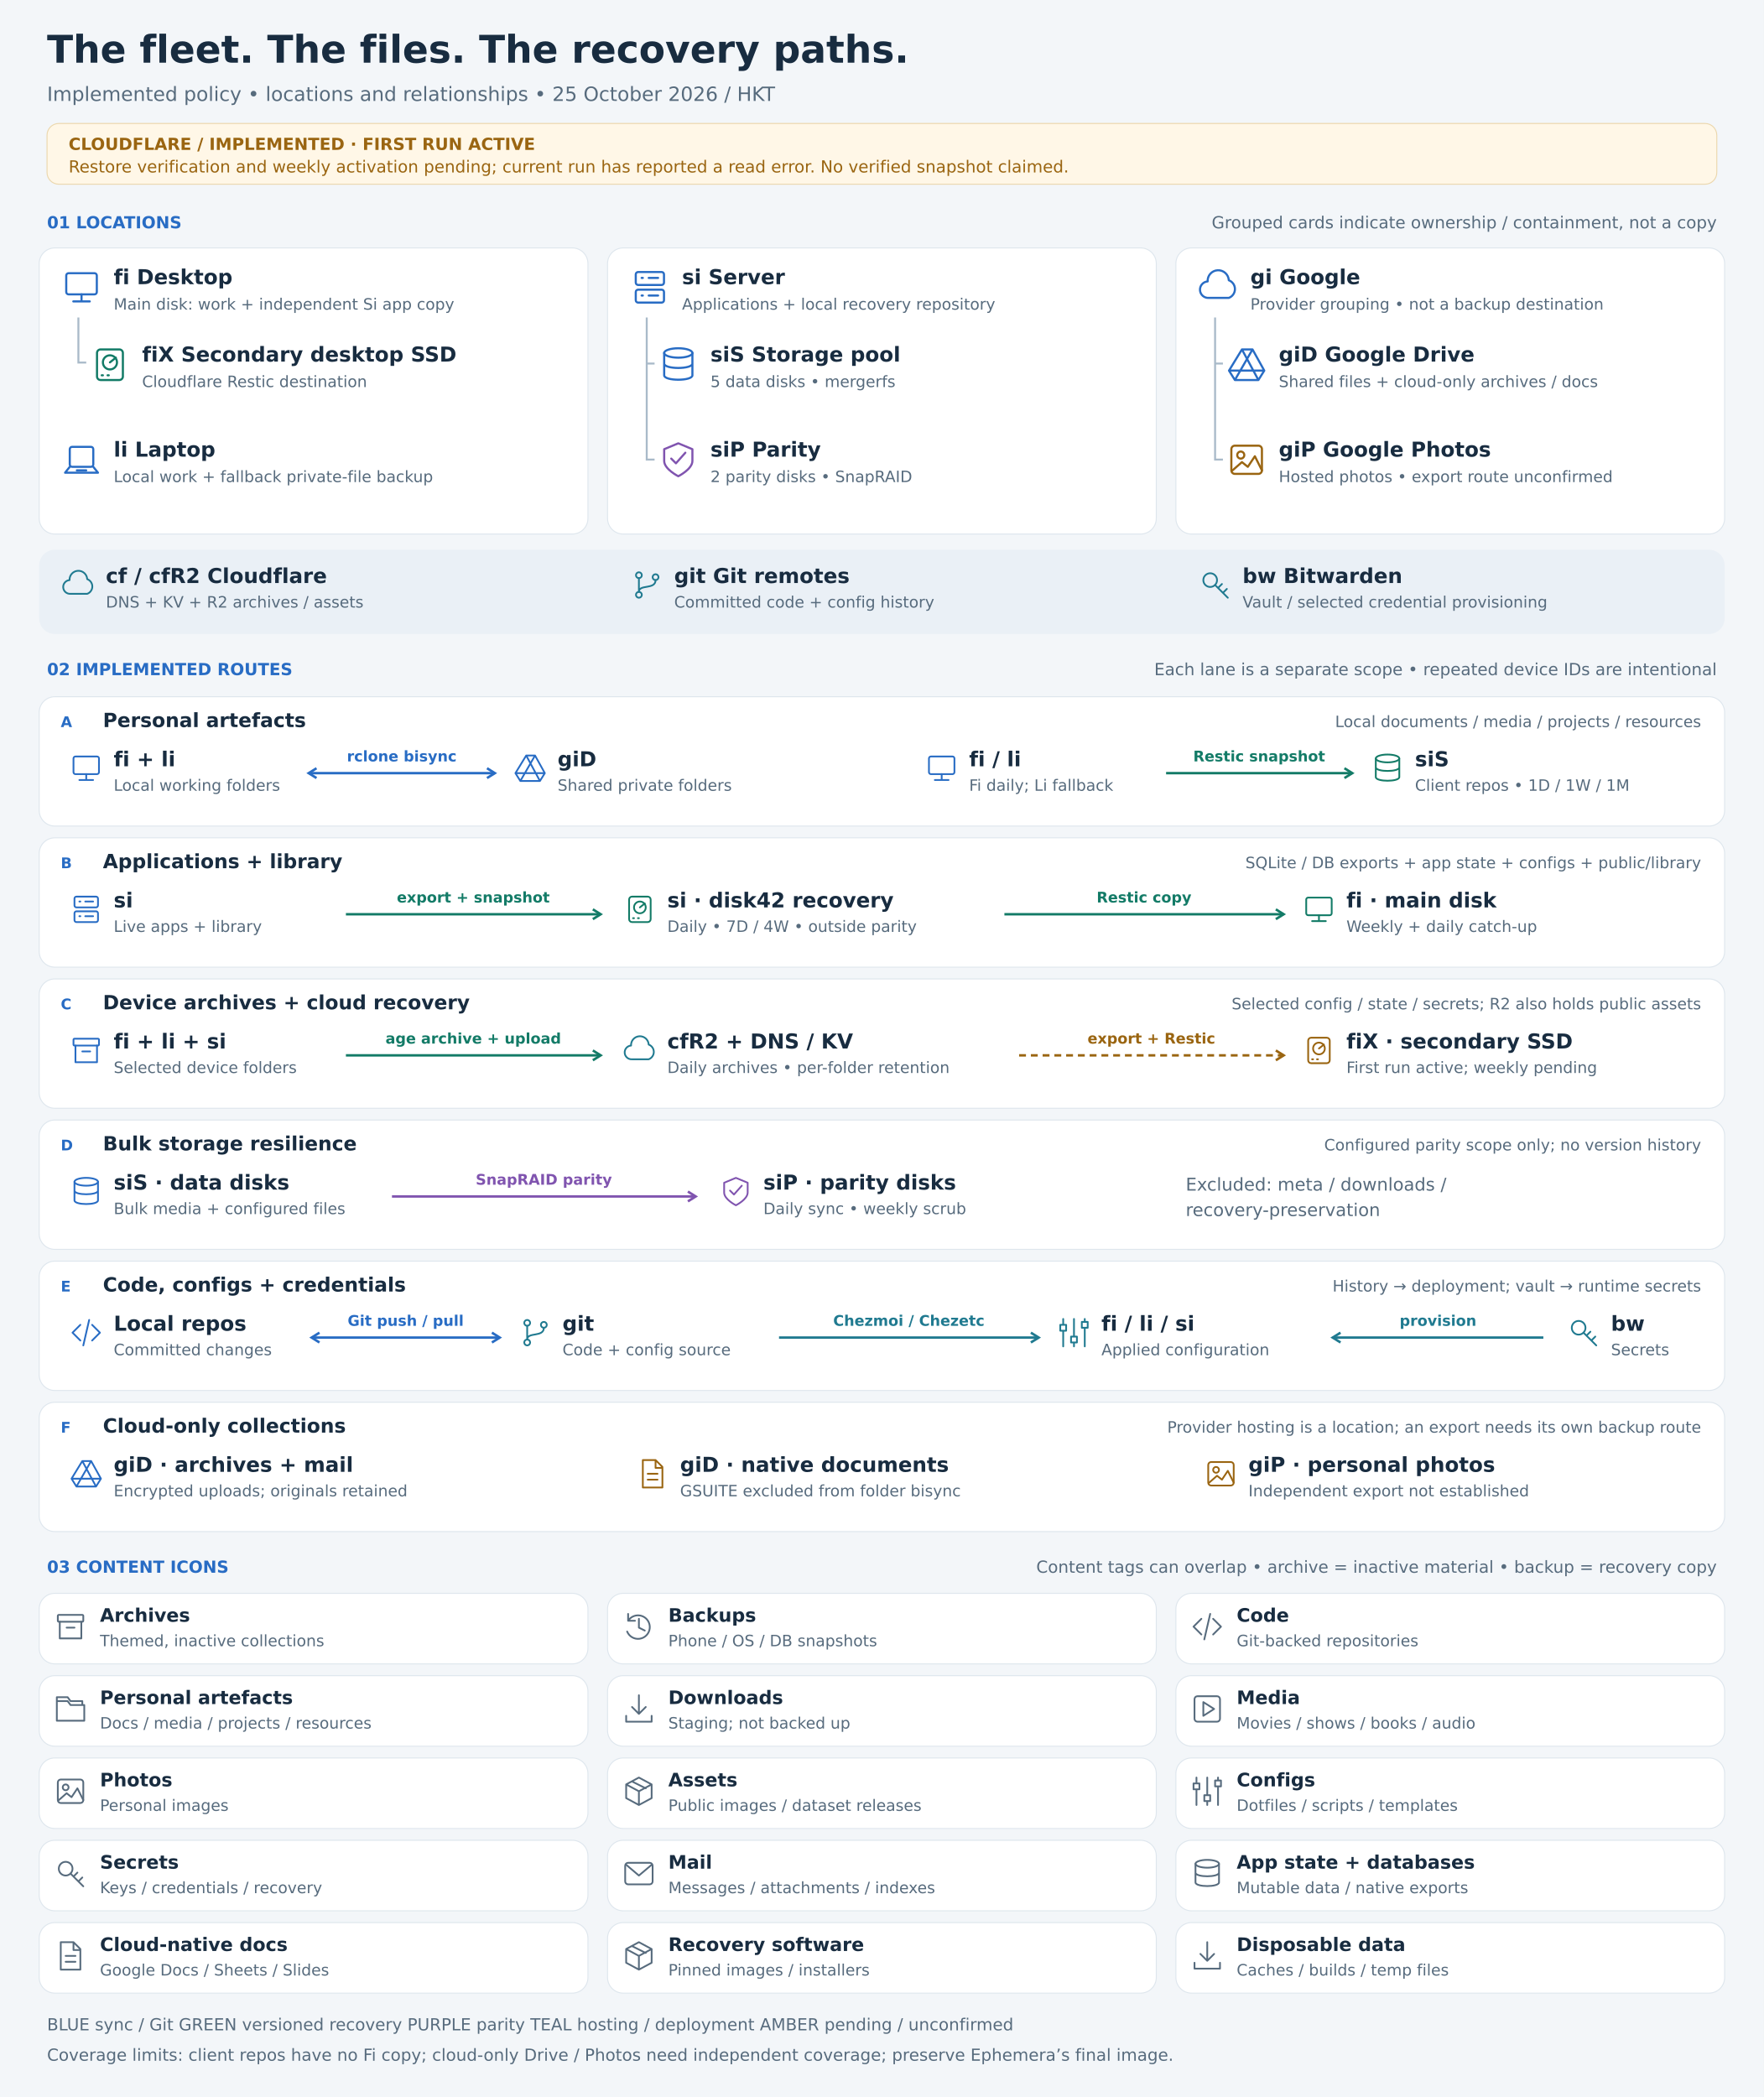
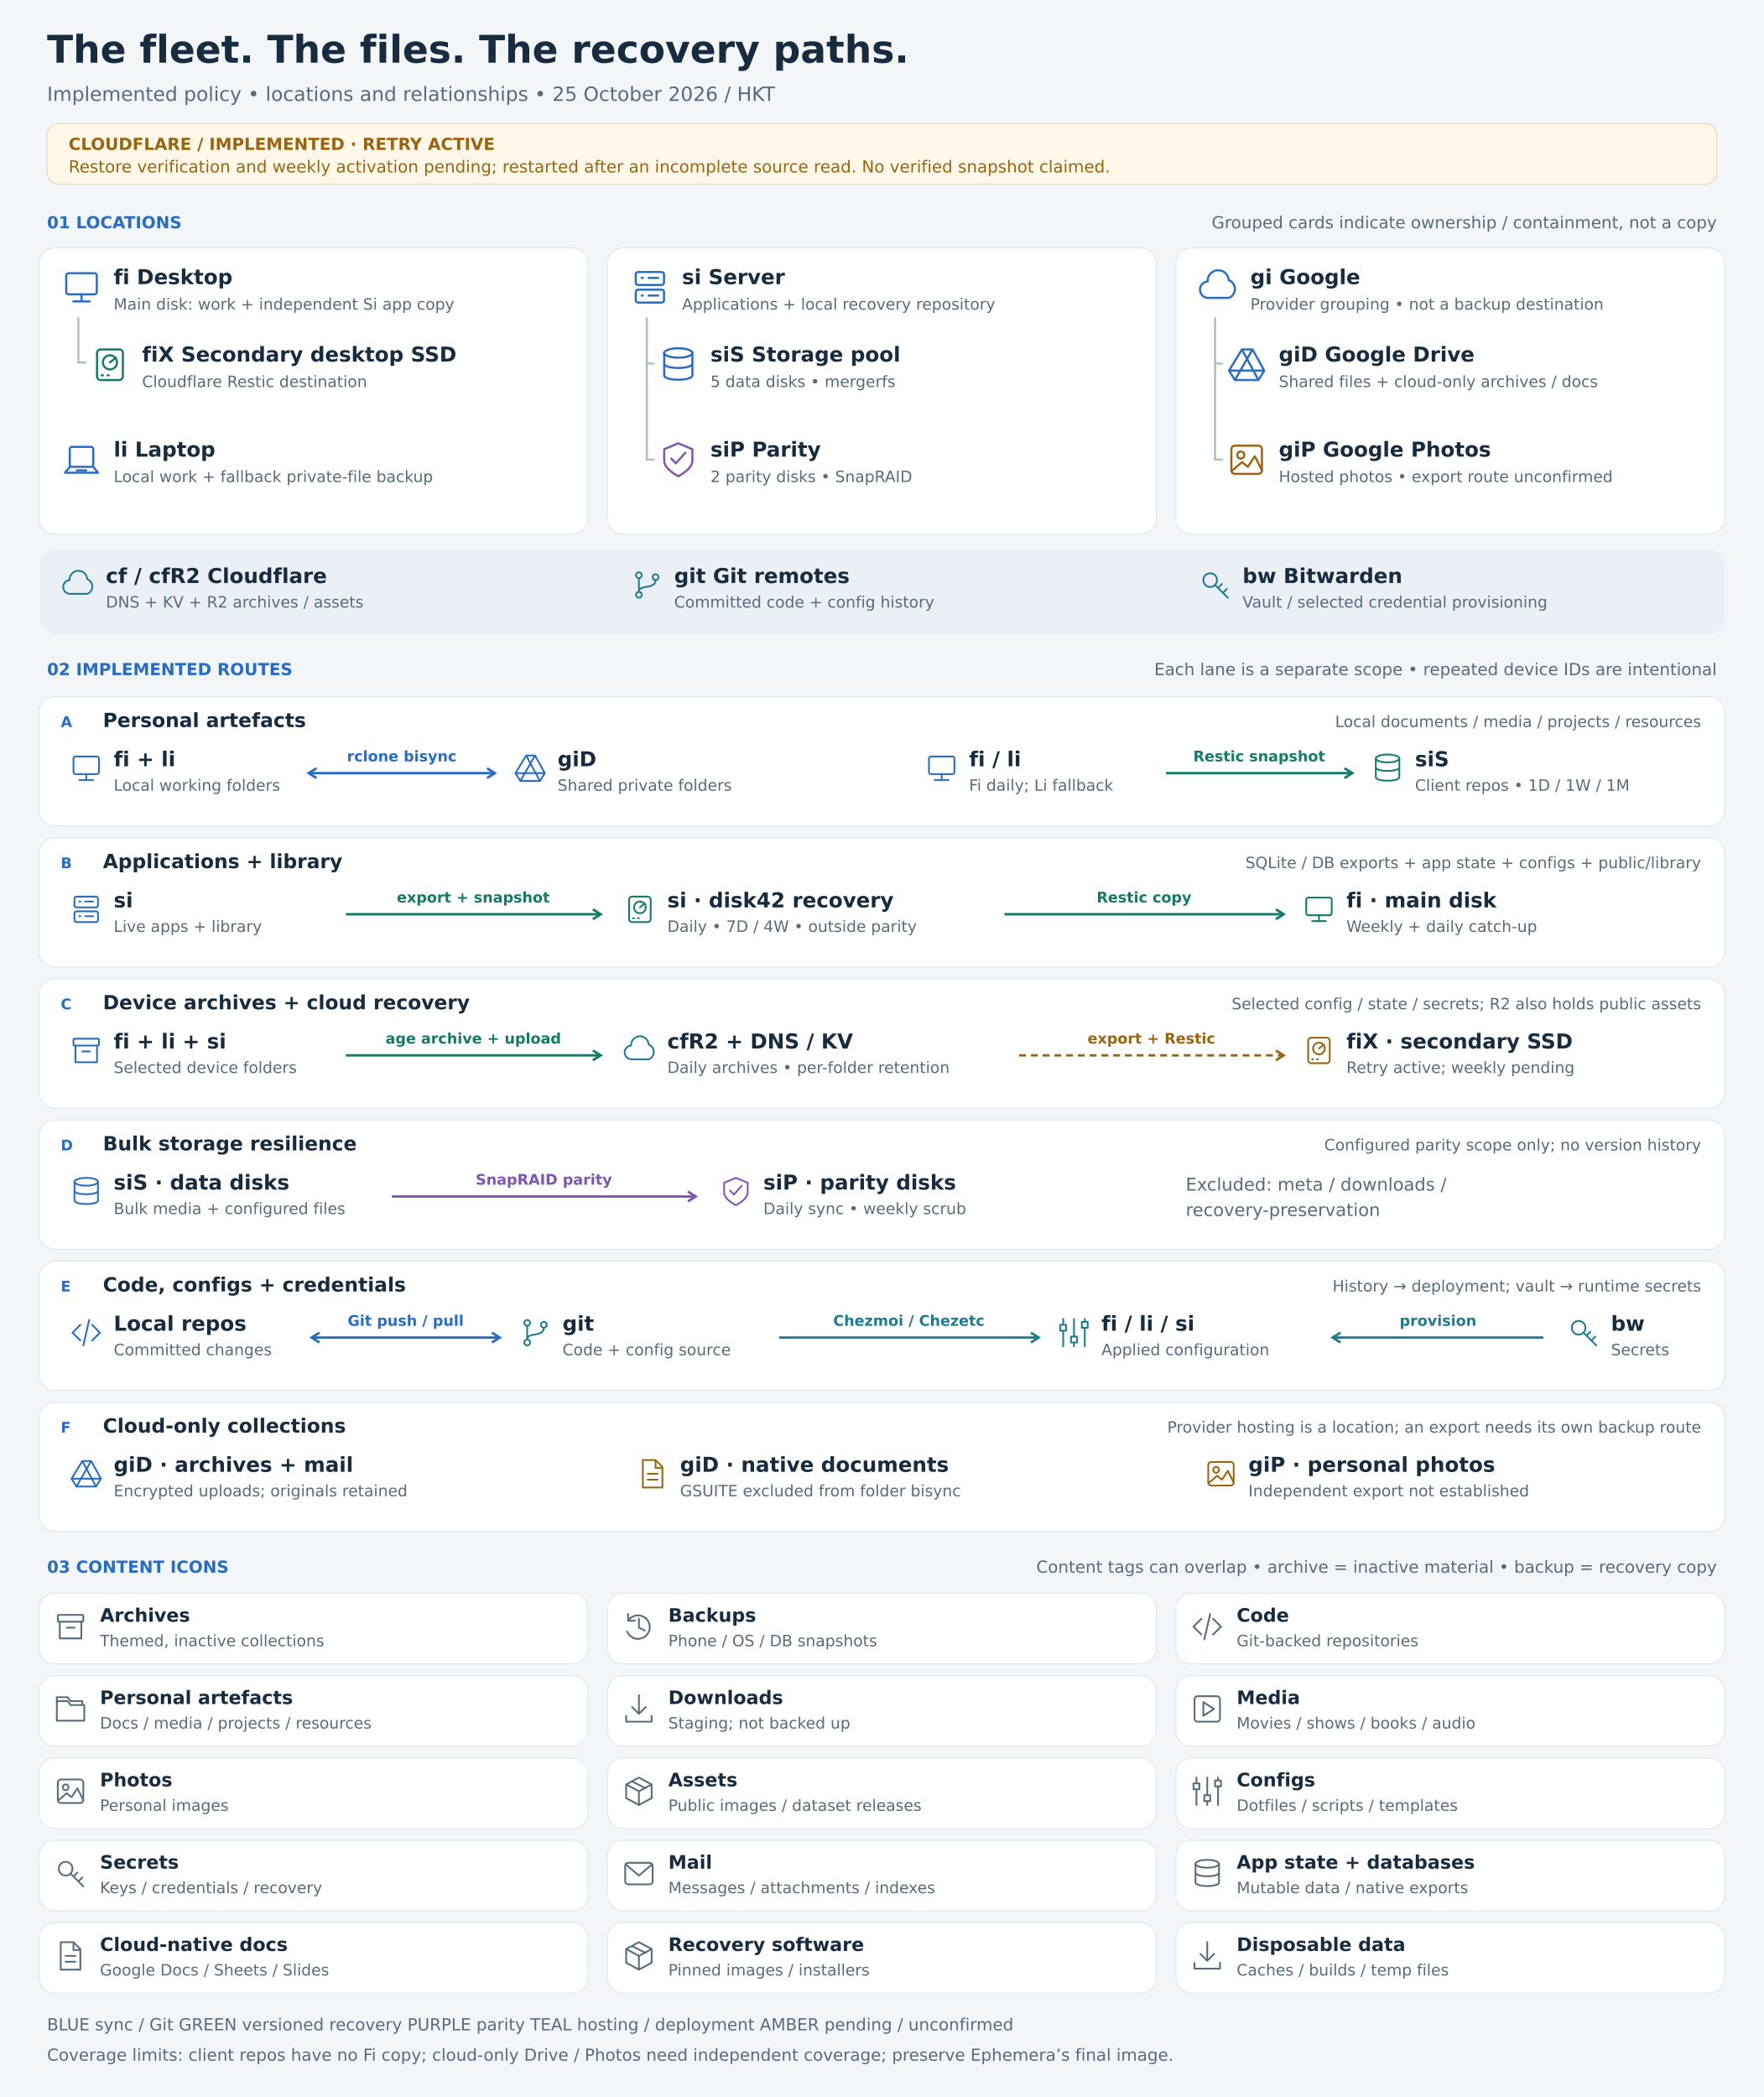
<svg xmlns="http://www.w3.org/2000/svg" width="1800" height="2140" viewBox="0 0 1800 2140" role="img" aria-labelledby="title desc">
  <g font-family="DejaVu Sans, sans-serif">
    <rect x="0" y="0" width="1800" height="2140" rx="0" fill="#F3F6F9" stroke="none" />
    <text x="48" y="64" font-size="39" fill="#182C40" font-weight="700" text-anchor="start">The fleet. The files. The recovery paths.</text>
    <text x="48" y="103" font-size="20" fill="#576B7D" font-weight="400" text-anchor="start">Implemented policy • locations and relationships • 25 October 2026 / HKT</text>
    <rect x="48" y="126" width="1704" height="62" rx="12" fill="#FFF7E7" stroke="#EBD7AD" />
-     <text x="70" y="153" font-size="17" fill="#9A6511" font-weight="700" text-anchor="start">CLOUDFLARE  /  IMPLEMENTED · FIRST RUN ACTIVE</text>
-     <text x="70" y="176" font-size="17" fill="#9A6511" font-weight="400" text-anchor="start">Restore verification and weekly activation pending; current run has reported a read error. No verified snapshot claimed.</text>
+     <text x="70" y="153" font-size="17" fill="#9A6511" font-weight="700" text-anchor="start">CLOUDFLARE  /  IMPLEMENTED · RETRY ACTIVE</text>
+     <text x="70" y="176" font-size="17" fill="#9A6511" font-weight="400" text-anchor="start">Restore verification and weekly activation pending; restarted after an incomplete source read. No verified snapshot claimed.</text>
    <text x="48" y="233" font-size="17" fill="#286CC4" font-weight="700" text-anchor="start">01  LOCATIONS</text>
    <text x="1752" y="233" font-size="17" fill="#576B7D" font-weight="400" text-anchor="end">Grouped cards indicate ownership / containment, not a copy</text>
    <rect x="40" y="253" width="560" height="292" rx="16" fill="#FFFFFF" stroke="#DEE6ED" />
    <rect x="620" y="253" width="560" height="292" rx="16" fill="#FFFFFF" stroke="#DEE6ED" />
    <rect x="1200" y="253" width="560" height="292" rx="16" fill="#FFFFFF" stroke="#DEE6ED" />
    <g transform="translate(64 274) scale(1.2)" fill="none" stroke="#286CC4" stroke-width="1.8" stroke-linecap="round" stroke-linejoin="round">
      <rect x="3" y="4" width="26" height="18" rx="2" />
      <path d="M16 22v6m-7 0h14" />
    </g>
    <text x="116" y="290" font-size="21" fill="#182C40" font-weight="650" text-anchor="start">fi  Desktop</text>
    <text x="116" y="316" font-size="16" fill="#576B7D" font-weight="400" text-anchor="start">Main disk: work + independent Si app copy</text>
    <g transform="translate(93 353) scale(1.2)" fill="none" stroke="#137B67" stroke-width="1.8" stroke-linecap="round" stroke-linejoin="round">
      <rect x="5" y="3" width="22" height="26" rx="3" />
      <circle cx="16" cy="14" r="6" />
      <path d="M16 14l5-4M9 25h1m4 0h1" />
    </g>
    <text x="145" y="369" font-size="21" fill="#182C40" font-weight="650" text-anchor="start">fiX  Secondary desktop SSD</text>
    <text x="145" y="395" font-size="16" fill="#576B7D" font-weight="400" text-anchor="start">Cloudflare Restic destination</text>
    <path d="M80 324v46h8" fill="none" stroke="#A9BAC9" stroke-width="2" />
    <g transform="translate(64 450) scale(1.2)" fill="none" stroke="#286CC4" stroke-width="1.8" stroke-linecap="round" stroke-linejoin="round">
      <rect x="6" y="5" width="20" height="17" rx="2" />
      <path d="M6 22l-4 5h28l-4-5M12 25h8" />
    </g>
    <text x="116" y="466" font-size="21" fill="#182C40" font-weight="650" text-anchor="start">li  Laptop</text>
    <text x="116" y="492" font-size="16" fill="#576B7D" font-weight="400" text-anchor="start">Local work + fallback private-file backup</text>
    <g transform="translate(644 274) scale(1.2)" fill="none" stroke="#286CC4" stroke-width="1.8" stroke-linecap="round" stroke-linejoin="round">
      <rect x="4" y="3" width="24" height="11" rx="2" />
      <rect x="4" y="18" width="24" height="11" rx="2" />
      <path d="M9 8h1m5 0h8M9 23h1m5 0h8" />
    </g>
    <text x="696" y="290" font-size="21" fill="#182C40" font-weight="650" text-anchor="start">si  Server</text>
    <text x="696" y="316" font-size="16" fill="#576B7D" font-weight="400" text-anchor="start">Applications + local recovery repository</text>
    <g transform="translate(673 353) scale(1.2)" fill="none" stroke="#286CC4" stroke-width="1.8" stroke-linecap="round" stroke-linejoin="round">
      <ellipse cx="16" cy="6" rx="12" ry="4" />
      <path d="M4 6v9c0 5 24 5 24 0V6M4 15v10c0 5 24 5 24 0V15" />
    </g>
    <text x="725" y="369" font-size="21" fill="#182C40" font-weight="650" text-anchor="start">siS  Storage pool</text>
    <text x="725" y="395" font-size="16" fill="#576B7D" font-weight="400" text-anchor="start">5 data disks • mergerfs</text>
    <g transform="translate(673 450) scale(1.2)" fill="none" stroke="#8054AF" stroke-width="1.8" stroke-linecap="round" stroke-linejoin="round">
      <path d="M16 2L4 7v10c0 7 12 13 12 13s12-6 12-13V7zM10 15l4 4 8-9" />
    </g>
    <text x="725" y="466" font-size="21" fill="#182C40" font-weight="650" text-anchor="start">siP  Parity</text>
    <text x="725" y="492" font-size="16" fill="#576B7D" font-weight="400" text-anchor="start">2 parity disks • SnapRAID</text>
    <path d="M660 324v145h8M660 371h8" fill="none" stroke="#A9BAC9" stroke-width="2" />
    <g transform="translate(1224 274) scale(1.2)" fill="none" stroke="#286CC4" stroke-width="1.8" stroke-linecap="round" stroke-linejoin="round">
      <path d="M8 25a7 7 0 0 1-1-14 9 9 0 0 1 18-1 8 8 0 0 1 0 15z" />
    </g>
    <text x="1276" y="290" font-size="21" fill="#182C40" font-weight="650" text-anchor="start">gi  Google</text>
    <text x="1276" y="316" font-size="16" fill="#576B7D" font-weight="400" text-anchor="start">Provider grouping • not a backup destination</text>
    <g transform="translate(1253 353) scale(1.2)" fill="none" stroke="#286CC4" stroke-width="1.8" stroke-linecap="round" stroke-linejoin="round">
      <path d="M12 3h9l10 18-5 8H6l-5-8zM12 3l14 26M21 3L6 29M1 21h30" />
    </g>
    <text x="1305" y="369" font-size="21" fill="#182C40" font-weight="650" text-anchor="start">giD  Google Drive</text>
    <text x="1305" y="395" font-size="16" fill="#576B7D" font-weight="400" text-anchor="start">Shared files + cloud-only archives / docs</text>
    <g transform="translate(1253 450) scale(1.2)" fill="none" stroke="#9A6511" stroke-width="1.8" stroke-linecap="round" stroke-linejoin="round">
      <rect x="3" y="4" width="26" height="24" rx="3" />
      <circle cx="11" cy="12" r="3" />
      <path d="M4 25l8-7 5 4 6-9 6 12" />
    </g>
    <text x="1305" y="466" font-size="21" fill="#182C40" font-weight="650" text-anchor="start">giP  Google Photos</text>
    <text x="1305" y="492" font-size="16" fill="#576B7D" font-weight="400" text-anchor="start">Hosted photos • export route unconfirmed</text>
    <path d="M1240 324v145h8M1240 371h8" fill="none" stroke="#A9BAC9" stroke-width="2" />
    <rect x="40" y="561" width="1720" height="86" rx="16" fill="#EAF0F6" stroke="none" />
    <g transform="translate(64 581) scale(1)" fill="none" stroke="#207A90" stroke-width="1.8" stroke-linecap="round" stroke-linejoin="round">
      <path d="M8 25a7 7 0 0 1-1-14 9 9 0 0 1 18-1 8 8 0 0 1 0 15z" />
    </g>
    <text x="108" y="595" font-size="21" fill="#182C40" font-weight="650" text-anchor="start">cf / cfR2  Cloudflare</text>
    <text x="108" y="620" font-size="16" fill="#576B7D" font-weight="400" text-anchor="start">DNS + KV + R2 archives / assets</text>
    <g transform="translate(644 581) scale(1)" fill="none" stroke="#207A90" stroke-width="1.8" stroke-linecap="round" stroke-linejoin="round">
      <circle cx="8" cy="6" r="3" />
      <circle cx="8" cy="26" r="3" />
      <circle cx="25" cy="8" r="3" />
      <path d="M8 9v14m17-12c0 10-17 4-17 12" />
    </g>
    <text x="688" y="595" font-size="21" fill="#182C40" font-weight="650" text-anchor="start">git  Git remotes</text>
    <text x="688" y="620" font-size="16" fill="#576B7D" font-weight="400" text-anchor="start">Committed code + config history</text>
    <g transform="translate(1224 581) scale(1)" fill="none" stroke="#207A90" stroke-width="1.8" stroke-linecap="round" stroke-linejoin="round">
      <circle cx="11" cy="11" r="7" />
      <path d="M16 16l13 13m-5-5 4-4m-9-1 4-4" />
    </g>
    <text x="1268" y="595" font-size="21" fill="#182C40" font-weight="650" text-anchor="start">bw  Bitwarden</text>
    <text x="1268" y="620" font-size="16" fill="#576B7D" font-weight="400" text-anchor="start">Vault / selected credential provisioning</text>
    <text x="48" y="689" font-size="17" fill="#286CC4" font-weight="700" text-anchor="start">02  IMPLEMENTED ROUTES</text>
    <text x="1752" y="689" font-size="17" fill="#576B7D" font-weight="400" text-anchor="end">Each lane is a separate scope • repeated device IDs are intentional</text>
    <rect x="40" y="711" width="1720" height="132" rx="16" fill="#FFFFFF" stroke="#DEE6ED" />
    <text x="62" y="742" font-size="15" fill="#286CC4" font-weight="700" text-anchor="start">A</text>
    <text x="105" y="742" font-size="20" fill="#182C40" font-weight="650" text-anchor="start">Personal artefacts</text>
    <text x="1736" y="742" font-size="16" fill="#576B7D" font-weight="400" text-anchor="end">Local documents / media / projects / resources</text>
    <g transform="translate(72 768) scale(1)" fill="none" stroke="#286CC4" stroke-width="1.8" stroke-linecap="round" stroke-linejoin="round">
      <rect x="3" y="4" width="26" height="18" rx="2" />
      <path d="M16 22v6m-7 0h14" />
    </g>
    <text x="116" y="782" font-size="21" fill="#182C40" font-weight="650" text-anchor="start">fi + li</text>
    <text x="116" y="807" font-size="16" fill="#576B7D" font-weight="400" text-anchor="start">Local working folders</text>
    <path d="M315 789H505" stroke="#286CC4" stroke-width="2.5" fill="none" />
    <path d="M497 784l8 5 -8 5" fill="none" stroke="#286CC4" stroke-width="2.5" />
    <path d="M323 784l-8 5 8 5" fill="none" stroke="#286CC4" stroke-width="2.5" />
    <text x="410.0" y="777" font-size="15" fill="#286CC4" font-weight="650" text-anchor="middle">rclone bisync</text>
    <g transform="translate(525 768) scale(1)" fill="none" stroke="#286CC4" stroke-width="1.8" stroke-linecap="round" stroke-linejoin="round">
      <path d="M12 3h9l10 18-5 8H6l-5-8zM12 3l14 26M21 3L6 29M1 21h30" />
    </g>
    <text x="569" y="782" font-size="21" fill="#182C40" font-weight="650" text-anchor="start">giD</text>
    <text x="569" y="807" font-size="16" fill="#576B7D" font-weight="400" text-anchor="start">Shared private folders</text>
    <g transform="translate(945 768) scale(1)" fill="none" stroke="#286CC4" stroke-width="1.8" stroke-linecap="round" stroke-linejoin="round">
      <rect x="3" y="4" width="26" height="18" rx="2" />
      <path d="M16 22v6m-7 0h14" />
    </g>
    <text x="989" y="782" font-size="21" fill="#182C40" font-weight="650" text-anchor="start">fi / li</text>
    <text x="989" y="807" font-size="16" fill="#576B7D" font-weight="400" text-anchor="start">Fi daily; Li fallback</text>
    <path d="M1190 789H1380" stroke="#137B67" stroke-width="2.5" fill="none" />
    <path d="M1372 784l8 5 -8 5" fill="none" stroke="#137B67" stroke-width="2.5" />
    <text x="1285.0" y="777" font-size="15" fill="#137B67" font-weight="650" text-anchor="middle">Restic snapshot</text>
    <g transform="translate(1400 768) scale(1)" fill="none" stroke="#137B67" stroke-width="1.8" stroke-linecap="round" stroke-linejoin="round">
      <ellipse cx="16" cy="6" rx="12" ry="4" />
      <path d="M4 6v9c0 5 24 5 24 0V6M4 15v10c0 5 24 5 24 0V15" />
    </g>
    <text x="1444" y="782" font-size="21" fill="#182C40" font-weight="650" text-anchor="start">siS</text>
    <text x="1444" y="807" font-size="16" fill="#576B7D" font-weight="400" text-anchor="start">Client repos • 1D / 1W / 1M</text>
    <rect x="40" y="855" width="1720" height="132" rx="16" fill="#FFFFFF" stroke="#DEE6ED" />
    <text x="62" y="886" font-size="15" fill="#286CC4" font-weight="700" text-anchor="start">B</text>
    <text x="105" y="886" font-size="20" fill="#182C40" font-weight="650" text-anchor="start">Applications + library</text>
    <text x="1736" y="886" font-size="16" fill="#576B7D" font-weight="400" text-anchor="end">SQLite / DB exports + app state + configs + public/library</text>
    <g transform="translate(72 912) scale(1)" fill="none" stroke="#286CC4" stroke-width="1.8" stroke-linecap="round" stroke-linejoin="round">
      <rect x="4" y="3" width="24" height="11" rx="2" />
      <rect x="4" y="18" width="24" height="11" rx="2" />
      <path d="M9 8h1m5 0h8M9 23h1m5 0h8" />
    </g>
    <text x="116" y="926" font-size="21" fill="#182C40" font-weight="650" text-anchor="start">si</text>
    <text x="116" y="951" font-size="16" fill="#576B7D" font-weight="400" text-anchor="start">Live apps + library</text>
    <path d="M353 933H613" stroke="#137B67" stroke-width="2.5" fill="none" />
    <path d="M605 928l8 5 -8 5" fill="none" stroke="#137B67" stroke-width="2.5" />
    <text x="483.0" y="921" font-size="15" fill="#137B67" font-weight="650" text-anchor="middle">export + snapshot</text>
    <g transform="translate(637 912) scale(1)" fill="none" stroke="#137B67" stroke-width="1.8" stroke-linecap="round" stroke-linejoin="round">
      <rect x="5" y="3" width="22" height="26" rx="3" />
      <circle cx="16" cy="14" r="6" />
      <path d="M16 14l5-4M9 25h1m4 0h1" />
    </g>
    <text x="681" y="926" font-size="21" fill="#182C40" font-weight="650" text-anchor="start">si · disk42 recovery</text>
    <text x="681" y="951" font-size="16" fill="#576B7D" font-weight="400" text-anchor="start">Daily • 7D / 4W • outside parity</text>
    <path d="M1025 933H1310" stroke="#137B67" stroke-width="2.5" fill="none" />
    <path d="M1302 928l8 5 -8 5" fill="none" stroke="#137B67" stroke-width="2.5" />
    <text x="1167.5" y="921" font-size="15" fill="#137B67" font-weight="650" text-anchor="middle">Restic copy</text>
    <g transform="translate(1330 912) scale(1)" fill="none" stroke="#137B67" stroke-width="1.8" stroke-linecap="round" stroke-linejoin="round">
      <rect x="3" y="4" width="26" height="18" rx="2" />
      <path d="M16 22v6m-7 0h14" />
    </g>
    <text x="1374" y="926" font-size="21" fill="#182C40" font-weight="650" text-anchor="start">fi · main disk</text>
    <text x="1374" y="951" font-size="16" fill="#576B7D" font-weight="400" text-anchor="start">Weekly + daily catch-up</text>
    <rect x="40" y="999" width="1720" height="132" rx="16" fill="#FFFFFF" stroke="#DEE6ED" />
    <text x="62" y="1030" font-size="15" fill="#286CC4" font-weight="700" text-anchor="start">C</text>
    <text x="105" y="1030" font-size="20" fill="#182C40" font-weight="650" text-anchor="start">Device archives + cloud recovery</text>
    <text x="1736" y="1030" font-size="16" fill="#576B7D" font-weight="400" text-anchor="end">Selected config / state / secrets; R2 also holds public assets</text>
    <g transform="translate(72 1056) scale(1)" fill="none" stroke="#286CC4" stroke-width="1.8" stroke-linecap="round" stroke-linejoin="round">
      <rect x="3" y="4" width="26" height="7" rx="1" />
      <path d="M5 11v17h22V11M12 17h8" />
    </g>
    <text x="116" y="1070" font-size="21" fill="#182C40" font-weight="650" text-anchor="start">fi + li + si</text>
    <text x="116" y="1095" font-size="16" fill="#576B7D" font-weight="400" text-anchor="start">Selected device folders</text>
    <path d="M353 1077H613" stroke="#137B67" stroke-width="2.5" fill="none" />
    <path d="M605 1072l8 5 -8 5" fill="none" stroke="#137B67" stroke-width="2.5" />
    <text x="483.0" y="1065" font-size="15" fill="#137B67" font-weight="650" text-anchor="middle">age archive + upload</text>
    <g transform="translate(637 1056) scale(1)" fill="none" stroke="#207A90" stroke-width="1.8" stroke-linecap="round" stroke-linejoin="round">
      <path d="M8 25a7 7 0 0 1-1-14 9 9 0 0 1 18-1 8 8 0 0 1 0 15z" />
    </g>
    <text x="681" y="1070" font-size="21" fill="#182C40" font-weight="650" text-anchor="start">cfR2 + DNS / KV</text>
    <text x="681" y="1095" font-size="16" fill="#576B7D" font-weight="400" text-anchor="start">Daily archives • per-folder retention</text>
    <path d="M1040 1077H1310" stroke="#9A6511" stroke-width="2.5" fill="none" stroke-dasharray="7 5" />
    <path d="M1302 1072l8 5 -8 5" fill="none" stroke="#9A6511" stroke-width="2.5" />
    <text x="1175.0" y="1065" font-size="15" fill="#9A6511" font-weight="650" text-anchor="middle">export + Restic</text>
    <g transform="translate(1330 1056) scale(1)" fill="none" stroke="#9A6511" stroke-width="1.8" stroke-linecap="round" stroke-linejoin="round">
      <rect x="5" y="3" width="22" height="26" rx="3" />
      <circle cx="16" cy="14" r="6" />
      <path d="M16 14l5-4M9 25h1m4 0h1" />
    </g>
    <text x="1374" y="1070" font-size="21" fill="#182C40" font-weight="650" text-anchor="start">fiX · secondary SSD</text>
-     <text x="1374" y="1095" font-size="16" fill="#576B7D" font-weight="400" text-anchor="start">First run active; weekly pending</text>
+     <text x="1374" y="1095" font-size="16" fill="#576B7D" font-weight="400" text-anchor="start">Retry active; weekly pending</text>
    <rect x="40" y="1143" width="1720" height="132" rx="16" fill="#FFFFFF" stroke="#DEE6ED" />
    <text x="62" y="1174" font-size="15" fill="#286CC4" font-weight="700" text-anchor="start">D</text>
    <text x="105" y="1174" font-size="20" fill="#182C40" font-weight="650" text-anchor="start">Bulk storage resilience</text>
    <text x="1736" y="1174" font-size="16" fill="#576B7D" font-weight="400" text-anchor="end">Configured parity scope only; no version history</text>
    <g transform="translate(72 1200) scale(1)" fill="none" stroke="#286CC4" stroke-width="1.8" stroke-linecap="round" stroke-linejoin="round">
      <ellipse cx="16" cy="6" rx="12" ry="4" />
      <path d="M4 6v9c0 5 24 5 24 0V6M4 15v10c0 5 24 5 24 0V15" />
    </g>
    <text x="116" y="1214" font-size="21" fill="#182C40" font-weight="650" text-anchor="start">siS · data disks</text>
    <text x="116" y="1239" font-size="16" fill="#576B7D" font-weight="400" text-anchor="start">Bulk media + configured files</text>
    <path d="M400 1221H710" stroke="#8054AF" stroke-width="2.5" fill="none" />
    <path d="M702 1216l8 5 -8 5" fill="none" stroke="#8054AF" stroke-width="2.5" />
    <text x="555.0" y="1209" font-size="15" fill="#8054AF" font-weight="650" text-anchor="middle">SnapRAID parity</text>
    <g transform="translate(735 1200) scale(1)" fill="none" stroke="#8054AF" stroke-width="1.8" stroke-linecap="round" stroke-linejoin="round">
      <path d="M16 2L4 7v10c0 7 12 13 12 13s12-6 12-13V7zM10 15l4 4 8-9" />
    </g>
    <text x="779" y="1214" font-size="21" fill="#182C40" font-weight="650" text-anchor="start">siP · parity disks</text>
    <text x="779" y="1239" font-size="16" fill="#576B7D" font-weight="400" text-anchor="start">Daily sync • weekly scrub</text>
    <text x="1210" y="1215" font-size="18" fill="#576B7D" font-weight="400" text-anchor="start">Excluded: meta / downloads /</text>
    <text x="1210" y="1241" font-size="18" fill="#576B7D" font-weight="400" text-anchor="start">recovery-preservation</text>
    <rect x="40" y="1287" width="1720" height="132" rx="16" fill="#FFFFFF" stroke="#DEE6ED" />
    <text x="62" y="1318" font-size="15" fill="#286CC4" font-weight="700" text-anchor="start">E</text>
    <text x="105" y="1318" font-size="20" fill="#182C40" font-weight="650" text-anchor="start">Code, configs + credentials</text>
    <text x="1736" y="1318" font-size="16" fill="#576B7D" font-weight="400" text-anchor="end">History → deployment; vault → runtime secrets</text>
    <g transform="translate(72 1344) scale(1)" fill="none" stroke="#286CC4" stroke-width="1.8" stroke-linecap="round" stroke-linejoin="round">
      <path d="M10 8l-8 8 8 8m12-16 8 8-8 8M19 3l-6 26" />
    </g>
    <text x="116" y="1358" font-size="21" fill="#182C40" font-weight="650" text-anchor="start">Local repos</text>
    <text x="116" y="1383" font-size="16" fill="#576B7D" font-weight="400" text-anchor="start">Committed changes</text>
    <path d="M318 1365H510" stroke="#286CC4" stroke-width="2.5" fill="none" />
    <path d="M502 1360l8 5 -8 5" fill="none" stroke="#286CC4" stroke-width="2.5" />
    <path d="M326 1360l-8 5 8 5" fill="none" stroke="#286CC4" stroke-width="2.5" />
    <text x="414.0" y="1353" font-size="15" fill="#286CC4" font-weight="650" text-anchor="middle">Git push / pull</text>
    <g transform="translate(530 1344) scale(1)" fill="none" stroke="#207A90" stroke-width="1.8" stroke-linecap="round" stroke-linejoin="round">
      <circle cx="8" cy="6" r="3" />
      <circle cx="8" cy="26" r="3" />
      <circle cx="25" cy="8" r="3" />
      <path d="M8 9v14m17-12c0 10-17 4-17 12" />
    </g>
    <text x="574" y="1358" font-size="21" fill="#182C40" font-weight="650" text-anchor="start">git</text>
    <text x="574" y="1383" font-size="16" fill="#576B7D" font-weight="400" text-anchor="start">Code + config source</text>
    <path d="M795 1365H1060" stroke="#207A90" stroke-width="2.5" fill="none" />
    <path d="M1052 1360l8 5 -8 5" fill="none" stroke="#207A90" stroke-width="2.5" />
    <text x="927.5" y="1353" font-size="15" fill="#207A90" font-weight="650" text-anchor="middle">Chezmoi / Chezetc</text>
    <g transform="translate(1080 1344) scale(1)" fill="none" stroke="#207A90" stroke-width="1.8" stroke-linecap="round" stroke-linejoin="round">
      <path d="M5 2v28M16 2v28M27 2v28" />
      <rect x="2" y="8" width="6" height="6" fill="white" />
      <rect x="13" y="20" width="6" height="6" fill="white" />
      <rect x="24" y="5" width="6" height="6" fill="white" />
    </g>
    <text x="1124" y="1358" font-size="21" fill="#182C40" font-weight="650" text-anchor="start">fi / li / si</text>
    <text x="1124" y="1383" font-size="16" fill="#576B7D" font-weight="400" text-anchor="start">Applied configuration</text>
    <path d="M1575 1365H1360" stroke="#207A90" stroke-width="2.5" fill="none" />
    <path d="M1368 1360l-8 5 8 5" fill="none" stroke="#207A90" stroke-width="2.5" />
    <text x="1467.5" y="1353" font-size="15" fill="#207A90" font-weight="650" text-anchor="middle">provision</text>
    <g transform="translate(1600 1344) scale(1)" fill="none" stroke="#207A90" stroke-width="1.8" stroke-linecap="round" stroke-linejoin="round">
      <circle cx="11" cy="11" r="7" />
      <path d="M16 16l13 13m-5-5 4-4m-9-1 4-4" />
    </g>
    <text x="1644" y="1358" font-size="21" fill="#182C40" font-weight="650" text-anchor="start">bw</text>
    <text x="1644" y="1383" font-size="16" fill="#576B7D" font-weight="400" text-anchor="start">Secrets</text>
    <rect x="40" y="1431" width="1720" height="132" rx="16" fill="#FFFFFF" stroke="#DEE6ED" />
    <text x="62" y="1462" font-size="15" fill="#286CC4" font-weight="700" text-anchor="start">F</text>
    <text x="105" y="1462" font-size="20" fill="#182C40" font-weight="650" text-anchor="start">Cloud-only collections</text>
    <text x="1736" y="1462" font-size="16" fill="#576B7D" font-weight="400" text-anchor="end">Provider hosting is a location; an export needs its own backup route</text>
    <g transform="translate(72 1488) scale(1)" fill="none" stroke="#286CC4" stroke-width="1.8" stroke-linecap="round" stroke-linejoin="round">
      <path d="M12 3h9l10 18-5 8H6l-5-8zM12 3l14 26M21 3L6 29M1 21h30" />
    </g>
    <text x="116" y="1502" font-size="21" fill="#182C40" font-weight="650" text-anchor="start">giD · archives + mail</text>
    <text x="116" y="1527" font-size="16" fill="#576B7D" font-weight="400" text-anchor="start">Encrypted uploads; originals retained</text>
    <g transform="translate(650 1488) scale(1)" fill="none" stroke="#9A6511" stroke-width="1.8" stroke-linecap="round" stroke-linejoin="round">
      <path d="M6 2h13l7 7v21H6zM19 2v8h7M11 16h10M11 22h10" />
    </g>
    <text x="694" y="1502" font-size="21" fill="#182C40" font-weight="650" text-anchor="start">giD · native documents</text>
    <text x="694" y="1527" font-size="16" fill="#576B7D" font-weight="400" text-anchor="start">GSUITE excluded from folder bisync</text>
    <g transform="translate(1230 1488) scale(1)" fill="none" stroke="#9A6511" stroke-width="1.8" stroke-linecap="round" stroke-linejoin="round">
      <rect x="3" y="4" width="26" height="24" rx="3" />
      <circle cx="11" cy="12" r="3" />
      <path d="M4 25l8-7 5 4 6-9 6 12" />
    </g>
    <text x="1274" y="1502" font-size="21" fill="#182C40" font-weight="650" text-anchor="start">giP · personal photos</text>
    <text x="1274" y="1527" font-size="16" fill="#576B7D" font-weight="400" text-anchor="start">Independent export not established</text>
    <text x="48" y="1605" font-size="17" fill="#286CC4" font-weight="700" text-anchor="start">03  CONTENT ICONS</text>
    <text x="1752" y="1605" font-size="17" fill="#576B7D" font-weight="400" text-anchor="end">Content tags can overlap • archive = inactive material • backup = recovery copy</text>
    <rect x="40" y="1626" width="560" height="72" rx="16" fill="#FFFFFF" stroke="#DEE6ED" />
    <g transform="translate(56 1644) scale(1)" fill="none" stroke="#576B7D" stroke-width="1.8" stroke-linecap="round" stroke-linejoin="round">
      <rect x="3" y="4" width="26" height="7" rx="1" />
      <path d="M5 11v17h22V11M12 17h8" />
    </g>
    <text x="102" y="1655" font-size="19" fill="#182C40" font-weight="650" text-anchor="start">Archives</text>
    <text x="102" y="1680" font-size="16" fill="#576B7D" font-weight="400" text-anchor="start">Themed, inactive collections</text>
    <rect x="620" y="1626" width="560" height="72" rx="16" fill="#FFFFFF" stroke="#DEE6ED" />
    <g transform="translate(636 1644) scale(1)" fill="none" stroke="#576B7D" stroke-width="1.8" stroke-linecap="round" stroke-linejoin="round">
      <path d="M5 10A12 12 0 1 1 4 21M5 3v7h7M16 8v9l6 3" />
    </g>
    <text x="682" y="1655" font-size="19" fill="#182C40" font-weight="650" text-anchor="start">Backups</text>
    <text x="682" y="1680" font-size="16" fill="#576B7D" font-weight="400" text-anchor="start">Phone / OS / DB snapshots</text>
    <rect x="1200" y="1626" width="560" height="72" rx="16" fill="#FFFFFF" stroke="#DEE6ED" />
    <g transform="translate(1216 1644) scale(1)" fill="none" stroke="#576B7D" stroke-width="1.8" stroke-linecap="round" stroke-linejoin="round">
      <path d="M10 8l-8 8 8 8m12-16 8 8-8 8M19 3l-6 26" />
    </g>
    <text x="1262" y="1655" font-size="19" fill="#182C40" font-weight="650" text-anchor="start">Code</text>
    <text x="1262" y="1680" font-size="16" fill="#576B7D" font-weight="400" text-anchor="start">Git-backed repositories</text>
    <rect x="40" y="1710" width="560" height="72" rx="16" fill="#FFFFFF" stroke="#DEE6ED" />
    <g transform="translate(56 1728) scale(1)" fill="none" stroke="#576B7D" stroke-width="1.8" stroke-linecap="round" stroke-linejoin="round">
      <path d="M2 8h11l3 4h14v16H2zM2 8V4h11l3 4h12v4" />
    </g>
    <text x="102" y="1739" font-size="19" fill="#182C40" font-weight="650" text-anchor="start">Personal artefacts</text>
    <text x="102" y="1764" font-size="16" fill="#576B7D" font-weight="400" text-anchor="start">Docs / media / projects / resources</text>
    <rect x="620" y="1710" width="560" height="72" rx="16" fill="#FFFFFF" stroke="#DEE6ED" />
    <g transform="translate(636 1728) scale(1)" fill="none" stroke="#576B7D" stroke-width="1.8" stroke-linecap="round" stroke-linejoin="round">
      <path d="M16 2v19m-7-7 7 7 7-7M3 23v6h26v-6" />
    </g>
    <text x="682" y="1739" font-size="19" fill="#182C40" font-weight="650" text-anchor="start">Downloads</text>
    <text x="682" y="1764" font-size="16" fill="#576B7D" font-weight="400" text-anchor="start">Staging; not backed up</text>
    <rect x="1200" y="1710" width="560" height="72" rx="16" fill="#FFFFFF" stroke="#DEE6ED" />
    <g transform="translate(1216 1728) scale(1)" fill="none" stroke="#576B7D" stroke-width="1.8" stroke-linecap="round" stroke-linejoin="round">
      <rect x="3" y="3" width="26" height="26" rx="3" />
      <path d="M12 9l11 7-11 7z" />
    </g>
    <text x="1262" y="1739" font-size="19" fill="#182C40" font-weight="650" text-anchor="start">Media</text>
    <text x="1262" y="1764" font-size="16" fill="#576B7D" font-weight="400" text-anchor="start">Movies / shows / books / audio</text>
    <rect x="40" y="1794" width="560" height="72" rx="16" fill="#FFFFFF" stroke="#DEE6ED" />
    <g transform="translate(56 1812) scale(1)" fill="none" stroke="#576B7D" stroke-width="1.8" stroke-linecap="round" stroke-linejoin="round">
      <rect x="3" y="4" width="26" height="24" rx="3" />
      <circle cx="11" cy="12" r="3" />
      <path d="M4 25l8-7 5 4 6-9 6 12" />
    </g>
    <text x="102" y="1823" font-size="19" fill="#182C40" font-weight="650" text-anchor="start">Photos</text>
    <text x="102" y="1848" font-size="16" fill="#576B7D" font-weight="400" text-anchor="start">Personal images</text>
    <rect x="620" y="1794" width="560" height="72" rx="16" fill="#FFFFFF" stroke="#DEE6ED" />
    <g transform="translate(636 1812) scale(1)" fill="none" stroke="#576B7D" stroke-width="1.8" stroke-linecap="round" stroke-linejoin="round">
      <path d="M16 2l13 7v14l-13 7-13-7V9zM3 9l13 7 13-7M16 16v14M9 6l14 7" />
    </g>
    <text x="682" y="1823" font-size="19" fill="#182C40" font-weight="650" text-anchor="start">Assets</text>
    <text x="682" y="1848" font-size="16" fill="#576B7D" font-weight="400" text-anchor="start">Public images / dataset releases</text>
    <rect x="1200" y="1794" width="560" height="72" rx="16" fill="#FFFFFF" stroke="#DEE6ED" />
    <g transform="translate(1216 1812) scale(1)" fill="none" stroke="#576B7D" stroke-width="1.8" stroke-linecap="round" stroke-linejoin="round">
      <path d="M5 2v28M16 2v28M27 2v28" />
      <rect x="2" y="8" width="6" height="6" fill="white" />
      <rect x="13" y="20" width="6" height="6" fill="white" />
      <rect x="24" y="5" width="6" height="6" fill="white" />
    </g>
    <text x="1262" y="1823" font-size="19" fill="#182C40" font-weight="650" text-anchor="start">Configs</text>
    <text x="1262" y="1848" font-size="16" fill="#576B7D" font-weight="400" text-anchor="start">Dotfiles / scripts / templates</text>
    <rect x="40" y="1878" width="560" height="72" rx="16" fill="#FFFFFF" stroke="#DEE6ED" />
    <g transform="translate(56 1896) scale(1)" fill="none" stroke="#576B7D" stroke-width="1.8" stroke-linecap="round" stroke-linejoin="round">
      <circle cx="11" cy="11" r="7" />
      <path d="M16 16l13 13m-5-5 4-4m-9-1 4-4" />
    </g>
    <text x="102" y="1907" font-size="19" fill="#182C40" font-weight="650" text-anchor="start">Secrets</text>
    <text x="102" y="1932" font-size="16" fill="#576B7D" font-weight="400" text-anchor="start">Keys / credentials / recovery</text>
    <rect x="620" y="1878" width="560" height="72" rx="16" fill="#FFFFFF" stroke="#DEE6ED" />
    <g transform="translate(636 1896) scale(1)" fill="none" stroke="#576B7D" stroke-width="1.8" stroke-linecap="round" stroke-linejoin="round">
      <rect x="2" y="5" width="28" height="22" rx="3" />
      <path d="M3 7l13 11L29 7" />
    </g>
    <text x="682" y="1907" font-size="19" fill="#182C40" font-weight="650" text-anchor="start">Mail</text>
    <text x="682" y="1932" font-size="16" fill="#576B7D" font-weight="400" text-anchor="start">Messages / attachments / indexes</text>
    <rect x="1200" y="1878" width="560" height="72" rx="16" fill="#FFFFFF" stroke="#DEE6ED" />
    <g transform="translate(1216 1896) scale(1)" fill="none" stroke="#576B7D" stroke-width="1.8" stroke-linecap="round" stroke-linejoin="round">
      <ellipse cx="16" cy="6" rx="12" ry="4" />
      <path d="M4 6v9c0 5 24 5 24 0V6M4 15v10c0 5 24 5 24 0V15" />
    </g>
    <text x="1262" y="1907" font-size="19" fill="#182C40" font-weight="650" text-anchor="start">App state + databases</text>
    <text x="1262" y="1932" font-size="16" fill="#576B7D" font-weight="400" text-anchor="start">Mutable data / native exports</text>
    <rect x="40" y="1962" width="560" height="72" rx="16" fill="#FFFFFF" stroke="#DEE6ED" />
    <g transform="translate(56 1980) scale(1)" fill="none" stroke="#576B7D" stroke-width="1.8" stroke-linecap="round" stroke-linejoin="round">
      <path d="M6 2h13l7 7v21H6zM19 2v8h7M11 16h10M11 22h10" />
    </g>
    <text x="102" y="1991" font-size="19" fill="#182C40" font-weight="650" text-anchor="start">Cloud-native docs</text>
    <text x="102" y="2016" font-size="16" fill="#576B7D" font-weight="400" text-anchor="start">Google Docs / Sheets / Slides</text>
    <rect x="620" y="1962" width="560" height="72" rx="16" fill="#FFFFFF" stroke="#DEE6ED" />
    <g transform="translate(636 1980) scale(1)" fill="none" stroke="#576B7D" stroke-width="1.8" stroke-linecap="round" stroke-linejoin="round">
      <path d="M16 2l13 7v14l-13 7-13-7V9zM3 9l13 7 13-7M16 16v14M9 6l14 7" />
    </g>
    <text x="682" y="1991" font-size="19" fill="#182C40" font-weight="650" text-anchor="start">Recovery software</text>
    <text x="682" y="2016" font-size="16" fill="#576B7D" font-weight="400" text-anchor="start">Pinned images / installers</text>
    <rect x="1200" y="1962" width="560" height="72" rx="16" fill="#FFFFFF" stroke="#DEE6ED" />
    <g transform="translate(1216 1980) scale(1)" fill="none" stroke="#576B7D" stroke-width="1.8" stroke-linecap="round" stroke-linejoin="round">
      <path d="M16 2v19m-7-7 7 7 7-7M3 23v6h26v-6" />
    </g>
    <text x="1262" y="1991" font-size="19" fill="#182C40" font-weight="650" text-anchor="start">Disposable data</text>
    <text x="1262" y="2016" font-size="16" fill="#576B7D" font-weight="400" text-anchor="start">Caches / builds / temp files</text>
    <text x="48" y="2072" font-size="17" fill="#576B7D" font-weight="400" text-anchor="start">BLUE  sync / Git       GREEN  versioned recovery       PURPLE  parity       TEAL  hosting / deployment       AMBER  pending / unconfirmed</text>
    <text x="48" y="2103" font-size="17" fill="#576B7D" font-weight="400" text-anchor="start">Coverage limits: client repos have no Fi copy; cloud-only Drive / Photos need independent coverage; preserve Ephemera’s final image.</text>
  </g>
</svg>
